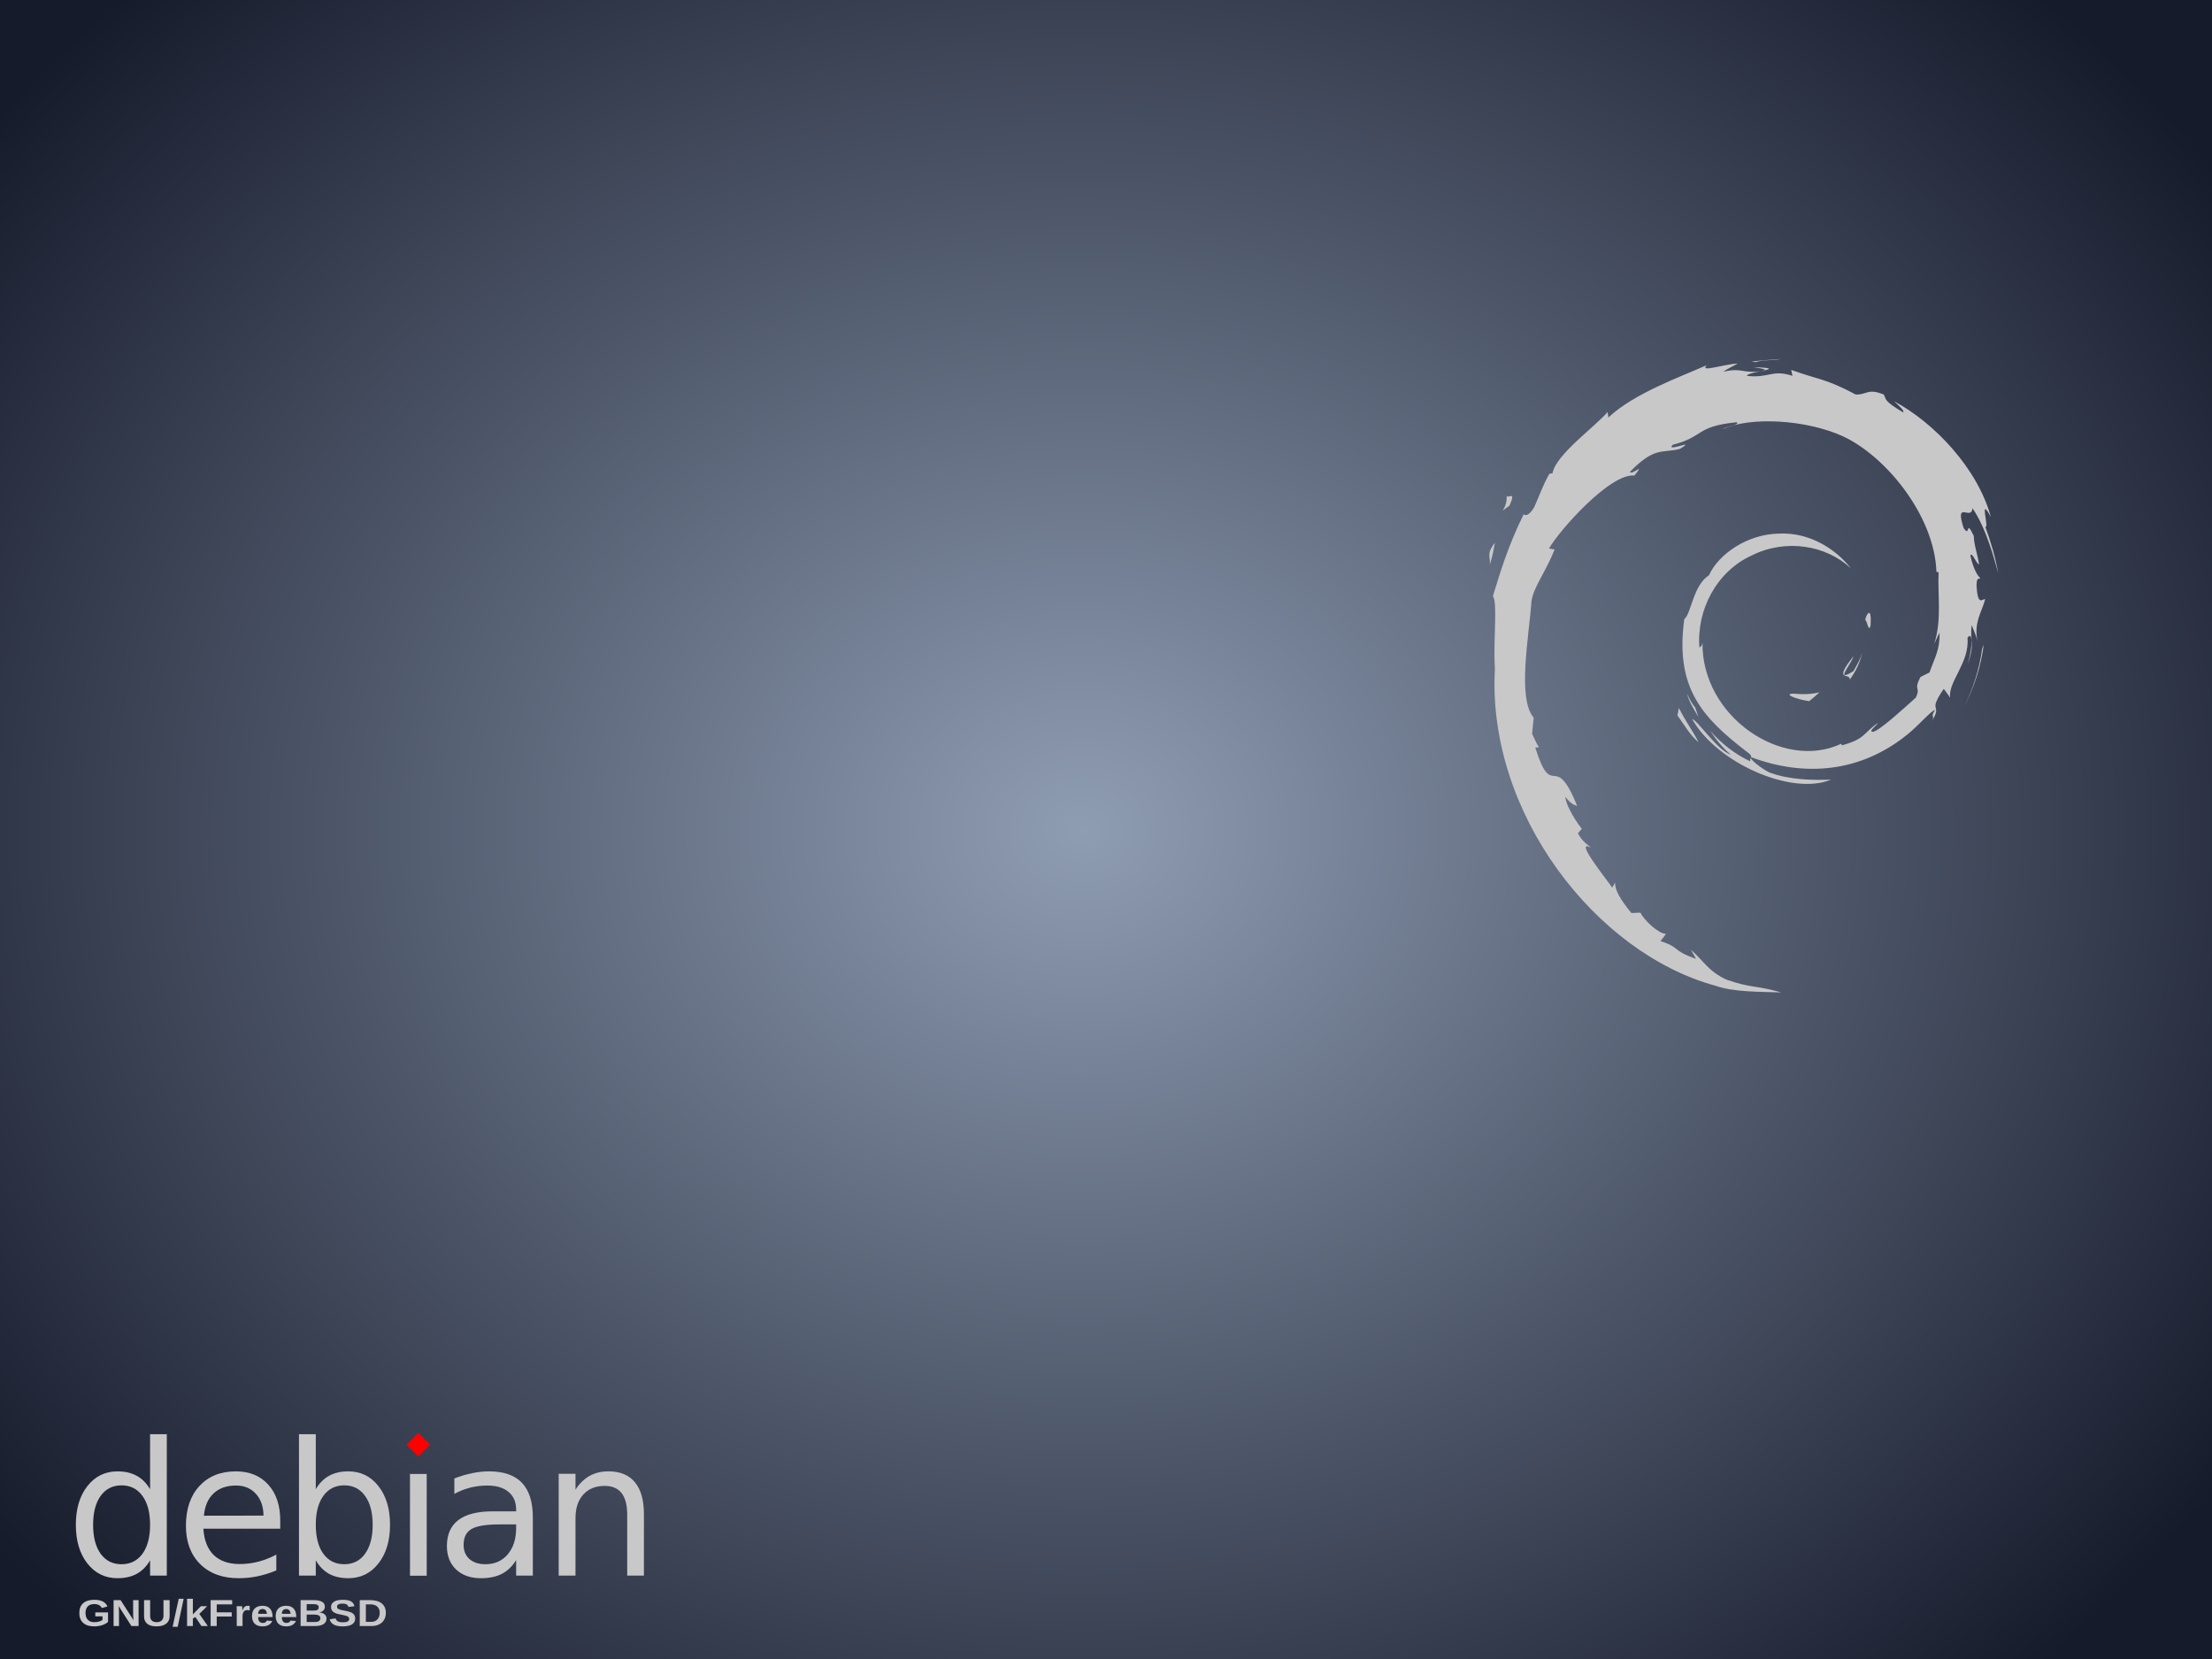
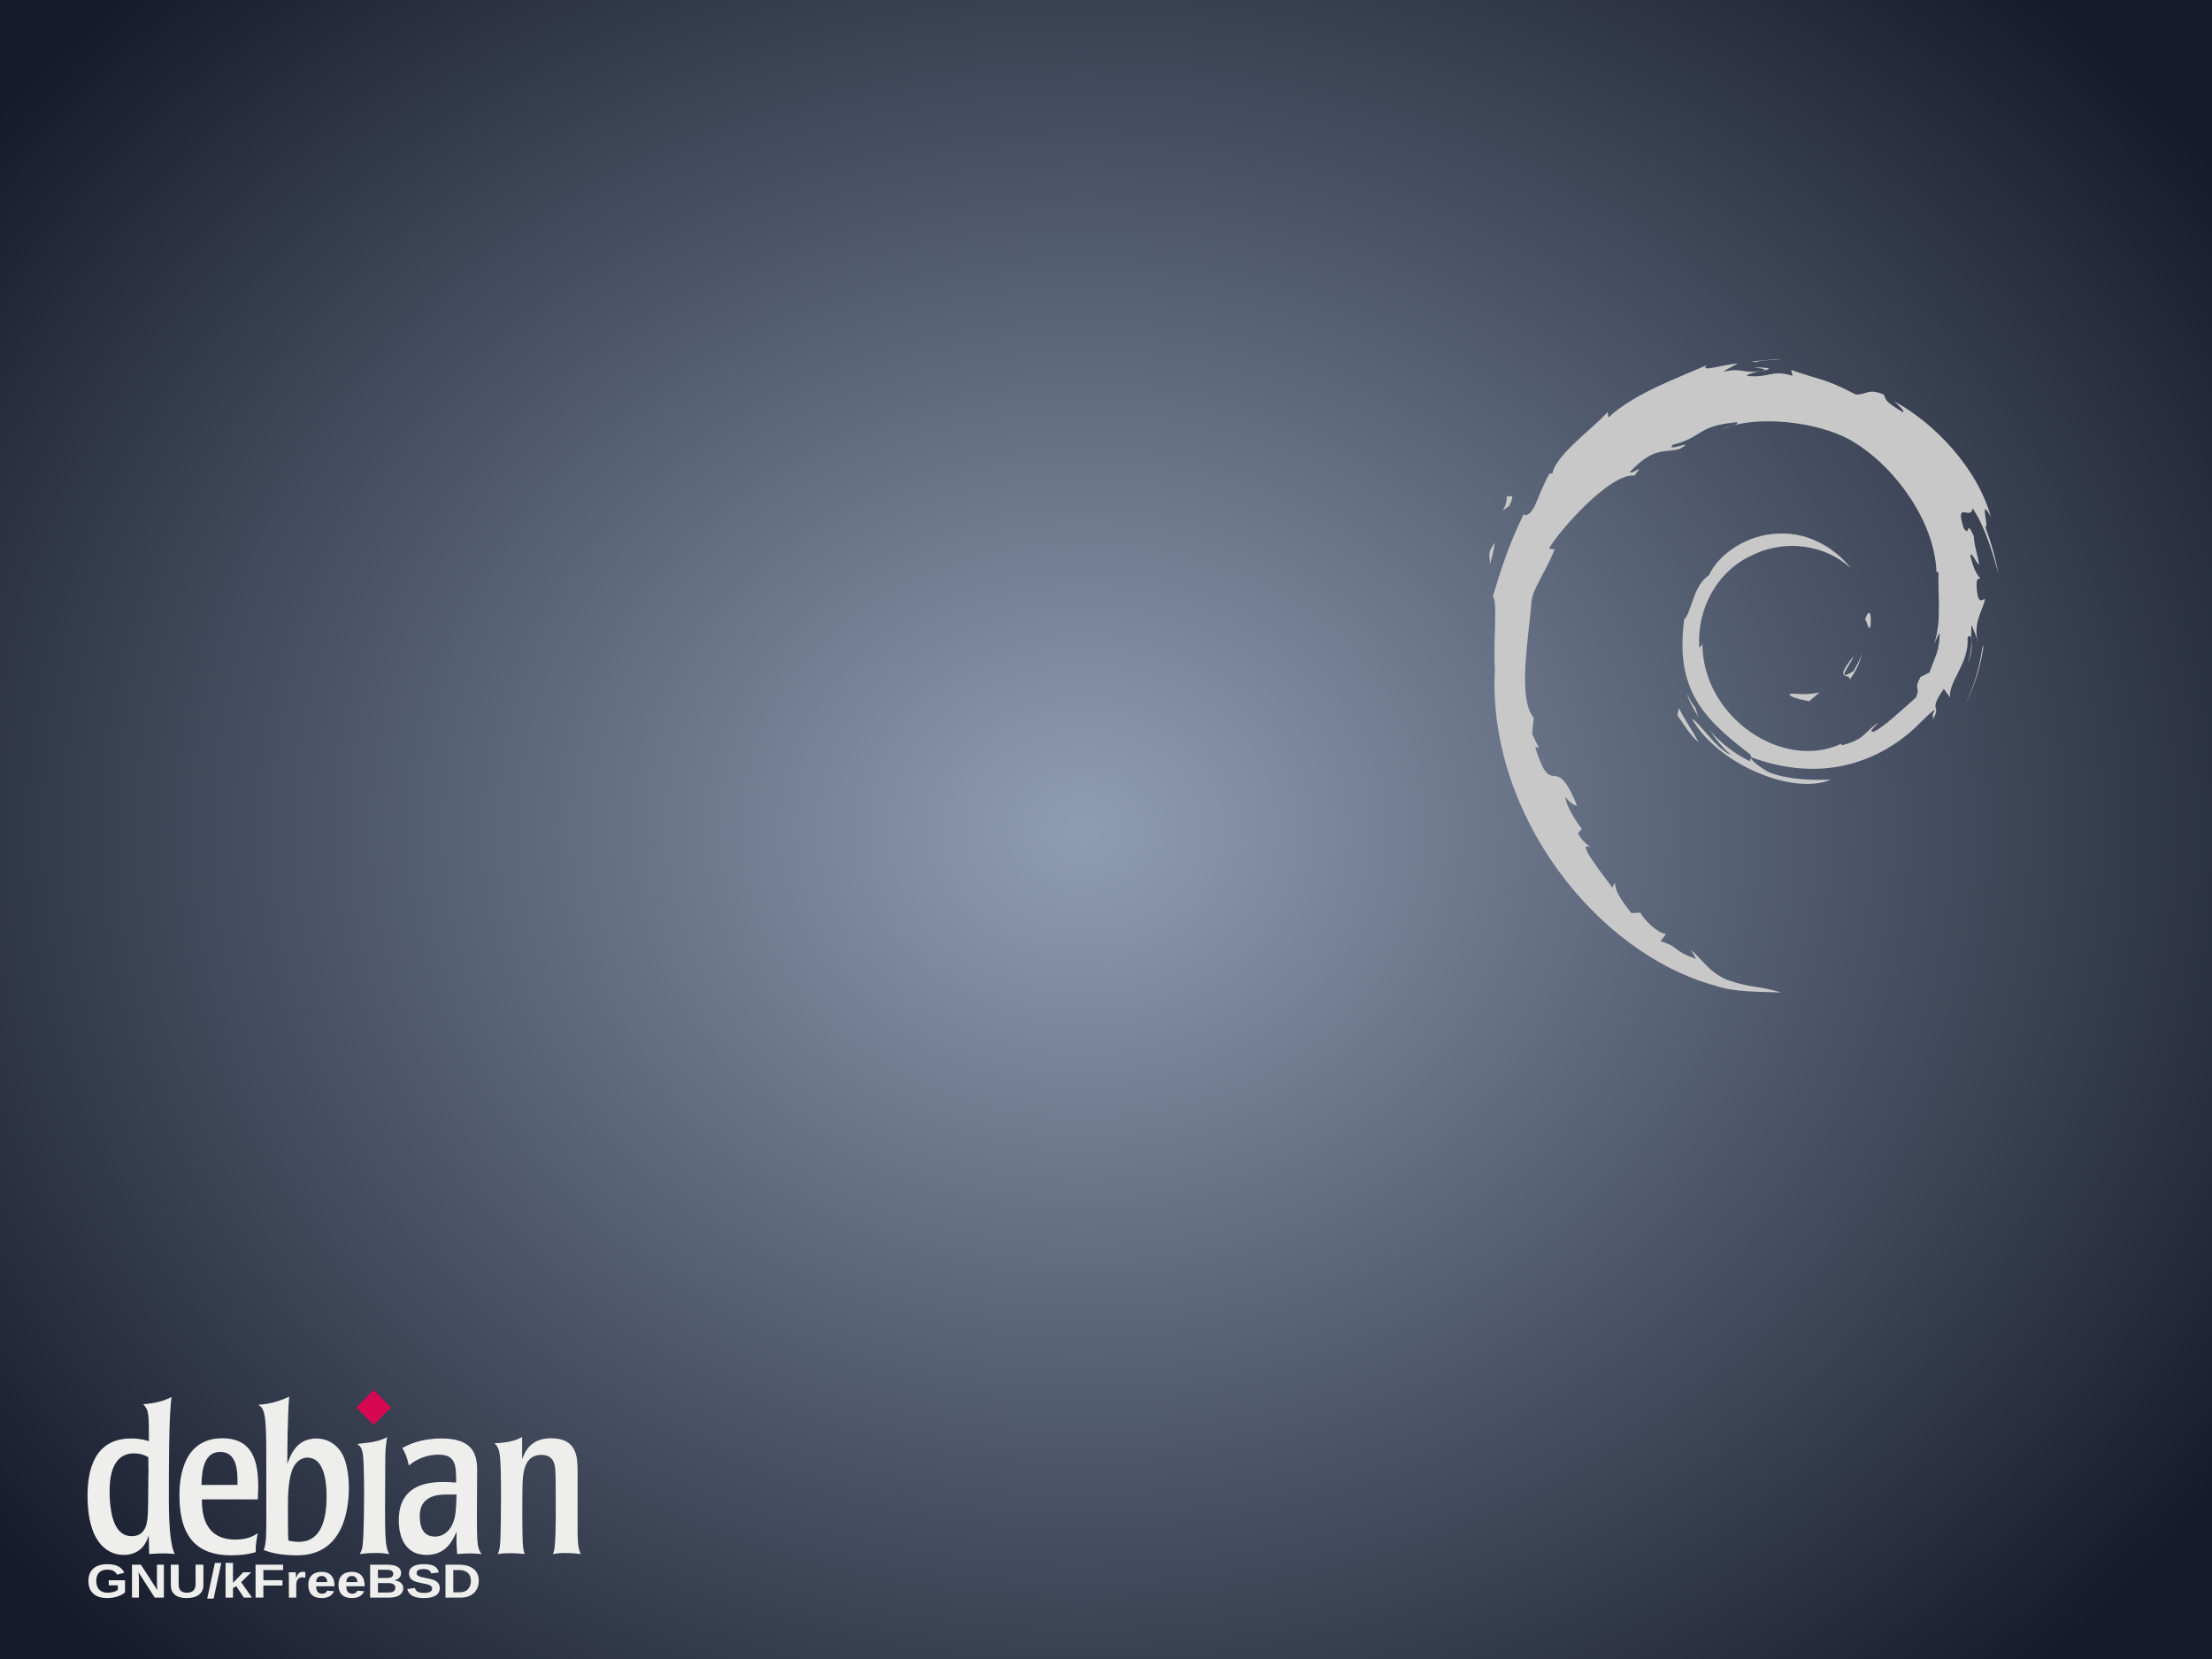
<svg xmlns="http://www.w3.org/2000/svg" xmlns:xlink="http://www.w3.org/1999/xlink" version="1.2" width="640" height="480" id="svg3044">
  <defs id="defs3048">
    <radialGradient cx="943.934" cy="580.806" r="960" fx="943.934" fy="580.806" id="radialGradient3765" xlink:href="#linearGradient3755" gradientUnits="userSpaceOnUse" gradientTransform="matrix(1.244891,0,0,0.8766271,-235.0949,-56.78839)" />
    <linearGradient id="linearGradient3755">
      <stop id="stop3757" style="stop-color:#8f9db3;stop-opacity:1" offset="0" />
      <stop id="stop3759" style="stop-color:#161b2b;stop-opacity:1" offset="1" />
    </linearGradient>
    <radialGradient cx="943.934" cy="580.806" r="960" fx="943.934" fy="580.806" id="radialGradient3088-8" xlink:href="#linearGradient3755-8" gradientUnits="userSpaceOnUse" gradientTransform="matrix(0.4149636,0,0,0.3506509,-78.36497,36.33974)" />
    <linearGradient id="linearGradient3755-8">
      <stop id="stop3757-2" style="stop-color:#8f9db3;stop-opacity:1" offset="0" />
      <stop id="stop3759-7" style="stop-color:#161b2b;stop-opacity:1" offset="1" />
    </linearGradient>
    <radialGradient cx="943.934" cy="580.806" r="960" fx="943.934" fy="580.806" id="radialGradient6097" xlink:href="#linearGradient3755-8" gradientUnits="userSpaceOnUse" gradientTransform="matrix(0.4149636,0,0,0.3506509,-78.36497,36.33974)" />
  </defs>
  <g id="layer1" />
  <g id="layer2">
    <flowRoot id="flowRoot5221" xml:space="preserve" style="font-size:40px;font-style:normal;font-variant:normal;font-weight:normal;font-stretch:normal;line-height:125%;letter-spacing:0px;word-spacing:0px;fill:#000000;fill-opacity:1;stroke:none">
      <flowRegion id="flowRegion5223">
        <rect width="168.814" height="96.61" x="231.864" y="-151.525" id="rect5225" />
      </flowRegion>
      <flowPara id="flowPara5227" />
    </flowRoot>
    <g id="g5305">
      <rect width="640" height="480" x="0" y="0" id="rect2985" style="fill:url(#radialGradient6097);fill-opacity:1;stroke:none" />
    </g>
-     <g transform="matrix(1.345995,0,0,1.345995,-795.7378,-965.8057)" id="text3004" style="font-size:12px;font-style:normal;font-variant:normal;font-weight:normal;font-stretch:normal;line-height:125%;letter-spacing:0px;word-spacing:0px;fill:#c8c8c9;fill-opacity:1;stroke:none;font-family:Ubuntu;-inkscape-font-specification:Ubuntu">
-       <path d="m 623.45,1037.666 0,-11.836 3.594,0 0,30.391 -3.594,0 0,-3.281 c -0.755,1.302 -1.712,2.272 -2.871,2.91 -1.146,0.625 -2.526,0.938 -4.141,0.938 -2.643,0 -4.798,-1.055 -6.465,-3.164 -1.654,-2.109 -2.48,-4.883 -2.48,-8.32 -10e-6,-3.438 0.827,-6.211 2.48,-8.32 1.667,-2.109 3.822,-3.164 6.465,-3.164 1.615,0 2.995,0.319 4.141,0.957 1.159,0.625 2.116,1.589 2.871,2.891 m -12.246,7.637 c 0,2.643 0.54,4.72 1.621,6.231 1.094,1.497 2.591,2.246 4.492,2.246 1.901,0 3.398,-0.749 4.492,-2.246 1.094,-1.51 1.641,-3.587 1.641,-6.231 -2e-5,-2.643 -0.547,-4.713 -1.641,-6.211 -1.094,-1.51 -2.591,-2.266 -4.492,-2.266 -1.901,0 -3.398,0.755 -4.492,2.266 -1.081,1.497 -1.621,3.568 -1.621,6.211" id="path4592" style="font-size:40px;letter-spacing:-1.73px;fill:#c8c8c9;font-family:Linux Libertine;-inkscape-font-specification:Linux Libertine" />
-       <path d="m 651.427,1044.385 0,1.758 -16.523,0 c 0.156,2.474 0.898,4.362 2.227,5.664 1.341,1.289 3.203,1.934 5.586,1.934 1.38,0 2.715,-0.169 4.004,-0.508 1.302,-0.339 2.591,-0.846 3.867,-1.523 l 0,3.398 c -1.289,0.547 -2.611,0.964 -3.965,1.25 -1.354,0.286 -2.728,0.43 -4.121,0.43 -3.49,0 -6.257,-1.016 -8.301,-3.047 -2.031,-2.031 -3.047,-4.779 -3.047,-8.242 0,-3.581 0.964,-6.419 2.891,-8.516 1.94,-2.109 4.551,-3.164 7.832,-3.164 2.943,0 5.267,0.951 6.973,2.852 1.719,1.888 2.578,4.46 2.578,7.715 m -3.594,-1.055 c -0.026,-1.966 -0.579,-3.535 -1.66,-4.707 -1.068,-1.172 -2.487,-1.758 -4.258,-1.758 -2.005,10e-5 -3.613,0.567 -4.824,1.699 -1.198,1.133 -1.888,2.728 -2.07,4.785 l 12.812,-0.02" id="path4594" style="font-size:40px;letter-spacing:-1.73px;fill:#c8c8c9;font-family:Linux Libertine;-inkscape-font-specification:Linux Libertine" />
-       <path d="m 671.298,1045.303 c -2e-5,-2.643 -0.547,-4.713 -1.641,-6.211 -1.081,-1.51 -2.572,-2.266 -4.473,-2.266 -1.901,0 -3.398,0.755 -4.492,2.266 -1.081,1.497 -1.621,3.568 -1.621,6.211 -1e-5,2.643 0.54,4.72 1.621,6.231 1.094,1.497 2.591,2.246 4.492,2.246 1.901,0 3.392,-0.749 4.473,-2.246 1.094,-1.51 1.641,-3.587 1.641,-6.231 m -12.227,-7.637 c 0.755,-1.302 1.706,-2.266 2.852,-2.891 1.159,-0.638 2.539,-0.957 4.141,-0.957 2.656,0 4.811,1.055 6.465,3.164 1.667,2.109 2.5,4.883 2.5,8.32 -2e-5,3.438 -0.833,6.211 -2.5,8.32 -1.654,2.109 -3.809,3.164 -6.465,3.164 -1.602,0 -2.982,-0.312 -4.141,-0.938 -1.146,-0.638 -2.096,-1.608 -2.852,-2.91 l 0,3.281 -3.613,0 0,-30.391 3.613,0 0,11.836" id="path4596" style="font-size:40px;letter-spacing:-1.73px;fill:#c8c8c9;font-family:Linux Libertine;-inkscape-font-specification:Linux Libertine" />
-       <path d="m 679.319,1034.378 3.594,0 0,21.875 -3.594,0 0,-21.875" id="path4598" style="font-size:40px;letter-spacing:-1.73px;fill:#c8c8c9;font-family:Linux Libertine;-inkscape-font-specification:Linux Libertine" />
-       <path d="m 698.561,1045.225 c -2.904,0 -4.915,0.332 -6.035,0.996 -1.12,0.664 -1.68,1.797 -1.68,3.398 -10e-6,1.276 0.417,2.292 1.25,3.047 0.846,0.742 1.992,1.113 3.438,1.113 1.992,0 3.587,-0.703 4.785,-2.109 1.211,-1.419 1.816,-3.301 1.816,-5.644 l 0,-0.801 -3.574,0 m 7.168,-1.484 0,12.48 -3.594,0 0,-3.32 c -0.82,1.328 -1.842,2.311 -3.066,2.949 -1.224,0.625 -2.721,0.938 -4.492,0.938 -2.24,0 -4.023,-0.625 -5.352,-1.875 -1.315,-1.263 -1.973,-2.949 -1.973,-5.059 -10e-6,-2.461 0.82,-4.316 2.461,-5.566 1.654,-1.25 4.115,-1.875 7.383,-1.875 l 5.039,0 0,-0.352 c -2e-5,-1.654 -0.547,-2.93 -1.641,-3.828 -1.081,-0.911 -2.604,-1.367 -4.57,-1.367 -1.25,10e-5 -2.467,0.15 -3.652,0.449 -1.185,0.299 -2.324,0.749 -3.418,1.348 l 0,-3.32 c 1.315,-0.508 2.591,-0.885 3.828,-1.133 1.237,-0.26 2.441,-0.391 3.613,-0.391 3.164,0 5.527,0.82 7.09,2.461 1.562,1.641 2.344,4.128 2.344,7.461" id="path4600" style="font-size:40px;letter-spacing:-1.73px;fill:#c8c8c9;font-family:Linux Libertine;-inkscape-font-specification:Linux Libertine" />
-       <path d="m 729.604,1043.018 0,13.203 -3.594,0 0,-13.086 c -1e-5,-2.07 -0.404,-3.62 -1.211,-4.649 -0.807,-1.029 -2.018,-1.543 -3.633,-1.543 -1.94,0 -3.47,0.619 -4.59,1.855 -1.12,1.237 -1.68,2.923 -1.68,5.059 l 0,12.363 -3.613,0 0,-21.875 3.613,0 0,3.398 c 0.859,-1.315 1.868,-2.298 3.027,-2.949 1.172,-0.651 2.52,-0.977 4.043,-0.977 2.513,0 4.414,0.781 5.703,2.344 1.289,1.55 1.934,3.835 1.934,6.856" id="path4602" style="font-size:40px;letter-spacing:-1.73px;fill:#c8c8c9;font-family:Linux Libertine;-inkscape-font-specification:Linux Libertine" />
-       <path d="m 678.575,1028.08 2.541,-2.541 2.541,2.541 -2.541,2.541 -2.541,-2.541" id="path4598-2" style="font-size:40px;font-style:normal;font-variant:normal;font-weight:normal;font-stretch:normal;line-height:125%;letter-spacing:-1.73px;word-spacing:0px;fill:#ff0000;fill-opacity:1;stroke:none;font-family:Linux Libertine;-inkscape-font-specification:Linux Libertine" />
-     </g>
    <g transform="matrix(1.718729,0,0,1.718729,431.0503,100.7455)" id="g3946" style="fill:#c8c8c9;fill-opacity:1;overflow:visible">
      <g id="Layer_1" style="fill:#c8c8c9;fill-opacity:1">
        <g transform="matrix(0.9832346,0,0,0.9832346,-0.0013766,1.818197)" id="g3916" style="fill:#c8c8c9;fill-opacity:1">
          <path d="m 51.986,57.297 c -1.797,0.025 0.34,0.926 2.686,1.287 0.648,-0.506 1.236,-1.018 1.76,-1.516 -1.461,0.358 -2.948,0.366 -4.446,0.229" id="path3918" style="fill:#c8c8c9;fill-opacity:1" />
          <path d="m 61.631,54.893 c 1.07,-1.477 1.85,-3.094 2.125,-4.766 -0.24,1.192 -0.887,2.221 -1.496,3.307 -3.359,2.115 -0.316,-1.256 -0.002,-2.537 -3.612,4.546 -0.496,2.726 -0.627,3.996" id="path3920" style="fill:#c8c8c9;fill-opacity:1" />
          <path d="m 65.191,45.629 c 0.217,-3.236 -0.637,-2.213 -0.924,-0.978 0.335,0.174 0.6,2.281 0.924,0.978" id="path3922" style="fill:#c8c8c9;fill-opacity:1" />
          <path d="m 45.172,1.399 c 0.959,0.172 2.072,0.304 1.916,0.533 1.049,-0.23 1.287,-0.442 -1.916,-0.533" id="path3924" style="fill:#c8c8c9;fill-opacity:1" />
          <path d="M 47.088,1.932 46.41,2.072 47.041,2.016 47.088,1.932" id="path3926" style="fill:#c8c8c9;fill-opacity:1" />
          <g id="g6062">
            <path d="m 76.992,46.856 c 0.107,2.906 -0.85,4.316 -1.713,6.812 l -1.553,0.776 c -1.271,2.468 0.123,1.567 -0.787,3.53 -1.984,1.764 -6.021,5.52 -7.313,5.863 -0.943,-0.021 0.639,-1.113 0.846,-1.541 -2.656,1.824 -2.131,2.738 -6.193,3.846 L 60.16,65.878 C 50.142,70.591 36.226,61.251 36.409,48.507 c -0.107,0.809 -0.304,0.607 -0.526,0.934 -0.517,-6.557 3.028,-13.143 9.007,-15.832 5.848,-2.895 12.704,-1.707 16.893,2.197 -2.301,-3.014 -6.881,-6.209 -12.309,-5.91 -5.317,0.084 -10.291,3.463 -11.951,7.131 -2.724,1.715 -3.04,6.611 -4.227,7.507 -1.597,11.737 3.004,16.808 10.787,22.773 1.225,0.826 0.345,0.951 0.511,1.58 -2.586,-1.211 -4.954,-3.039 -6.901,-5.277 1.033,1.512 2.148,2.982 3.589,4.137 -2.438,-0.826 -5.695,-5.908 -6.646,-6.115 4.203,7.525 17.052,13.197 23.78,10.383 -3.113,0.115 -7.068,0.064 -10.566,-1.229 -1.469,-0.756 -3.467,-2.322 -3.11,-2.615 9.182,3.43 18.667,2.598 26.612,-3.771 2.021,-1.574 4.229,-4.252 4.867,-4.289 -0.961,1.445 0.164,0.695 -0.574,1.971 2.014,-3.248 -0.875,-1.322 2.082,-5.609 l 1.092,1.504 c -0.406,-2.696 3.348,-5.97 2.967,-10.234 0.861,-1.304 0.961,1.403 0.047,4.403 1.268,-3.328 0.334,-3.863 0.66,-6.609 0.352,0.923 0.814,1.904 1.051,2.878 -0.826,-3.216 0.848,-5.416 1.262,-7.285 -0.408,-0.181 -1.275,1.422 -1.473,-2.377 0.029,-1.65 0.459,-0.865 0.625,-1.271 -0.324,-0.186 -1.174,-1.451 -1.691,-3.877 0.375,-0.57 1.002,1.478 1.512,1.562 -0.328,-1.929 -0.893,-3.4 -0.916,-4.88 -1.49,-3.114 -0.527,0.415 -1.736,-1.337 -1.586,-4.947 1.316,-1.148 1.512,-3.396 2.404,3.483 3.775,8.881 4.404,11.117 -0.48,-2.726 -1.256,-5.367 -2.203,-7.922 0.73,0.307 -1.176,-5.609 0.949,-1.691 C 83.519,18.706 76.074,10.902 69.225,7.24 70.063,8.007 71.121,8.97 70.741,9.121 67.335,7.093 67.934,6.935 67.446,6.078 64.671,4.949 64.489,6.169 62.651,6.08 57.421,3.306 56.413,3.601 51.6,1.863 l 0.219,1.023 c -3.465,-1.154 -4.037,0.438 -7.782,0.004 -0.228,-0.178 1.2,-0.644 2.375,-0.815 -3.35,0.442 -3.193,-0.66 -6.471,0.122 0.808,-0.567 1.662,-0.942 2.524,-1.424 -2.732,0.166 -6.522,1.59 -5.352,0.295 -4.456,1.988 -12.37,4.779 -16.811,8.943 l -0.14,-0.933 c -2.035,2.443 -8.874,7.296 -9.419,10.46 l -0.544,0.127 c -1.059,1.793 -1.744,3.825 -2.584,5.67 -1.385,2.36 -2.03,0.908 -1.833,1.278 -2.724,5.523 -4.077,10.164 -5.246,13.97 0.833,1.245 0.02,7.495 0.335,12.497 -1.368,24.704 17.338,48.69 37.785,54.228 2.997,1.072 7.454,1.031 11.245,1.141 -4.473,-1.279 -5.051,-0.678 -9.408,-2.197 -3.143,-1.48 -3.832,-3.17 -6.058,-5.102 l 0.881,1.557 c -4.366,-1.545 -2.539,-1.912 -6.091,-3.037 l 0.941,-1.229 C 28.751,98.334 26.418,96.056 25.78,94.795 l -1.548,0.061 c -1.86,-2.295 -2.851,-3.949 -2.779,-5.23 l -0.5,0.891 c -0.567,-0.973 -6.843,-8.607 -3.587,-6.83 -0.605,-0.553 -1.409,-0.9 -2.281,-2.484 l 0.663,-0.758 c -1.567,-2.016 -2.884,-4.6 -2.784,-5.461 0.836,1.129 1.416,1.34 1.99,1.533 -3.957,-9.818 -4.179,-0.541 -7.176,-9.994 L 8.412,66.472 C 7.926,65.74 7.631,64.945 7.24,64.165 l 0.276,-2.75 C 4.667,58.121 6.719,47.409 7.13,41.534 7.415,39.145 9.508,36.602 11.1,32.614 l -0.97,-0.167 c 1.854,-3.234 10.586,-12.988 14.63,-12.486 1.959,-2.461 -0.389,-0.009 -0.772,-0.629 4.303,-4.453 5.656,-3.146 8.56,-3.947 3.132,-1.859 -2.688,0.725 -1.203,-0.709 5.414,-1.383 3.837,-3.144 10.9,-3.846 0.745,0.424 -1.729,0.655 -2.35,1.205 4.511,-2.207 14.275,-1.705 20.617,1.225 7.359,3.439 15.627,13.605 15.953,23.17 l 0.371,0.1 c -0.188,3.802 0.582,8.199 -0.752,12.238 l 0.908,-1.912" id="path3928" style="fill:#c8c8c9;fill-opacity:1" />
          </g>
          <path d="m 32.372,59.764 -0.252,1.26 c 1.181,1.604 2.118,3.342 3.626,4.596 -1.085,-2.118 -1.891,-2.993 -3.374,-5.856" id="path3930" style="fill:#c8c8c9;fill-opacity:1" />
          <path d="m 35.164,59.654 c -0.625,-0.691 -0.995,-1.523 -1.409,-2.352 0.396,1.457 1.207,2.709 1.962,3.982 l -0.553,-1.63" id="path3932" style="fill:#c8c8c9;fill-opacity:1" />
          <path d="m 84.568,48.916 -0.264,0.662 c -0.484,3.438 -1.529,6.84 -3.131,9.994 1.77,-3.328 2.915,-6.968 3.395,-10.656" id="path3934" style="fill:#c8c8c9;fill-opacity:1" />
          <path d="M 45.527,0.537 C 46.742,0.092 48.514,0.293 49.803,0 48.123,0.141 46.451,0.225 44.8,0.438 l 0.727,0.099" id="path3936" style="fill:#c8c8c9;fill-opacity:1" />
          <path d="m 2.872,23.219 c 0.28,2.592 -1.95,3.598 0.494,1.889 1.31,-2.951 -0.512,-0.815 -0.494,-1.889" id="path3938" style="fill:#c8c8c9;fill-opacity:1" />
          <path d="M 0,35.215 C 0.563,33.487 0.665,32.449 0.88,31.449 -0.676,33.438 0.164,33.862 0,35.215" id="path3940" style="fill:#c8c8c9;fill-opacity:1" />
        </g>
      </g>
    </g>
-     <text x="21.088" y="500.786" transform="scale(1.064464,0.9394396)" id="text5281" xml:space="preserve" style="font-size:11.576px;font-style:normal;font-variant:normal;font-weight:normal;font-stretch:normal;line-height:125%;letter-spacing:0px;word-spacing:0px;fill:#c8c8c9;fill-opacity:1;stroke:none">
-       <tspan x="21.088" y="500.786" id="tspan5283" style="font-style:normal;font-variant:normal;font-weight:bold;font-stretch:normal;fill:#c8c8c9;fill-opacity:1;font-family:Liberation Sans;-inkscape-font-specification:Liberation Sans Bold">GNU/kFreeBSD</tspan>
-     </text>
+   </g>
+   <text x="23.42" y="492.04" transform="scale(1.064464,0.9394396)" id="text5281-2" xml:space="preserve" style="font-size:14.743px;font-style:normal;font-variant:normal;font-weight:normal;font-stretch:normal;line-height:125%;letter-spacing:0px;word-spacing:0px;fill:#eeeeec;fill-opacity:1;stroke:none">
+     <tspan x="23.42" y="492.04" id="tspan5283-2" style="font-style:normal;font-variant:normal;font-weight:bold;font-stretch:normal;fill:#eeeeec;fill-opacity:1;font-family:Liberation Sans;-inkscape-font-specification:Liberation Sans Bold">GNU/kFreeBSD</tspan>
+   </text>
+   <g id="g3199" transform="matrix(1.312047,0,0,1.312047,-655.2774,-58.39166)">
+     <path style="fill:#eeeeec" id="path33" d="m 532.174,368.851 c -0.045,0.047 -0.045,7.506 -0.138,9.453 -0.092,1.574 -0.232,4.957 -3.568,4.957 -3.429,0 -4.263,-3.939 -4.541,-5.652 -0.324,-1.9 -0.324,-3.477 -0.324,-4.17 0,-2.225 0.139,-8.436 5.375,-8.436 1.576,0 2.456,0.465 3.151,0.834 l 0.045,3.014 z m -13.437,5.469 c 0,13.066 6.951,13.066 7.97,13.066 2.873,0 4.727,-1.576 5.514,-4.309 l 0.093,4.123 c 0.881,-0.047 1.761,-0.139 3.197,-0.139 0.51,0 0.926,0 1.298,0.047 0.371,0 0.741,0.045 1.158,0.092 -0.741,-1.482 -1.297,-4.818 -1.297,-12.049 0,-7.043 0,-18.951 0.602,-22.566 -1.667,0.789 -3.105,1.299 -6.256,1.576 1.251,1.344 1.251,2.039 1.251,8.154 -0.879,-0.277 -1.992,-0.602 -3.892,-0.602 -8.294,10e-4 -9.638,7.23 -9.638,12.607" />
+     <path style="fill:#eeeeec" id="path35" d="m 543.867,371.954 c 0.047,-3.846 0.835,-7.275 4.124,-7.275 3.615,0 3.891,3.984 3.799,7.275 h -7.923 z m 12.51,0.465 c 0,-5.422 -1.065,-10.752 -7.923,-10.752 -9.452,0 -9.452,10.475 -9.452,12.697 0,9.406 4.216,13.113 11.306,13.113 3.149,0 4.68,-0.461 5.514,-0.695 -0.046,-1.668 0.185,-2.734 0.465,-4.17 -0.975,0.604 -2.226,1.391 -5.006,1.391 -7.229,0 -7.322,-6.582 -7.322,-8.852 h 12.328 l 0.09,-2.732" />
+     <path style="fill:#eeeeec" id="path37" d="m 571.452,374.411 c 0,4.309 -0.787,10.102 -6.162,10.102 -0.742,0 -1.668,-0.141 -2.27,-0.279 -0.093,-1.668 -0.093,-4.541 -0.093,-7.877 0,-3.986 0.416,-6.068 0.742,-7.09 0.972,-3.289 3.15,-3.334 3.566,-3.334 3.522,0 4.217,4.865 4.217,8.478 z m -13.298,5.051 c 0,3.43 0,5.375 -0.556,6.857 1.9,0.742 4.262,1.158 7.09,1.158 1.807,0 7.043,0 9.869,-5.791 1.344,-2.688 1.807,-6.303 1.807,-9.037 0,-1.668 -0.186,-5.328 -1.529,-7.646 -1.296,-2.176 -3.382,-3.289 -5.605,-3.289 -4.449,0 -5.746,3.707 -6.44,5.607 0,-2.363 0.045,-10.611 0.415,-14.828 -3.011,1.391 -4.866,1.621 -6.857,1.807 1.807,0.74 1.807,3.801 1.807,13.764 v 11.398" />
+     <path style="fill:#eeeeec" id="path39" d="m 585.272,387.2 c -0.928,-0.139 -1.578,-0.232 -2.922,-0.232 -1.48,0 -2.502,0.094 -3.566,0.232 0.463,-0.881 0.648,-1.299 0.787,-4.309 0.186,-4.125 0.232,-15.154 -0.092,-17.471 -0.232,-1.762 -0.648,-2.039 -1.297,-2.502 3.799,-0.371 4.865,-0.648 6.625,-1.482 -0.369,2.037 -0.418,3.059 -0.418,6.162 -0.091,15.989 -0.138,17.702 0.883,19.602" />
+     <path style="fill:#eeeeec" id="path41" d="m 600.11,374.085 c -0.092,2.92 -0.139,4.959 -0.928,6.58 -0.973,2.086 -2.594,2.688 -3.799,2.688 -2.783,0 -3.383,-2.316 -3.383,-4.586 0,-4.355 3.893,-4.682 5.652,-4.682 h 2.458 z m -12.744,5.701 c 0,2.92 0.881,5.838 3.477,7.09 1.158,0.51 2.316,0.51 2.688,0.51 4.264,0 5.699,-3.152 6.58,-5.098 -0.047,2.039 0,3.289 0.139,4.912 0.834,-0.047 1.668,-0.139 3.059,-0.139 0.787,0 1.529,0.092 2.316,0.139 -0.51,-0.787 -0.787,-1.252 -0.928,-3.059 -0.092,-1.76 -0.092,-3.521 -0.092,-5.977 l 0.047,-9.453 c 0,-3.523 -0.928,-6.998 -7.879,-6.998 -4.586,0 -7.273,1.391 -8.617,2.086 0.557,1.02 1.02,1.898 1.436,3.893 1.809,-1.576 4.172,-2.41 6.58,-2.41 3.848,0 3.848,2.549 3.848,6.162 -0.881,-0.045 -1.623,-0.137 -2.875,-0.137 -5.887,10e-4 -9.779,2.268 -9.779,8.479" />
+     <path style="fill:#eeeeec" id="path43" d="m 626.8,382.613 c 0.047,1.576 0.047,3.244 0.695,4.588 -1.021,-0.092 -1.623,-0.232 -3.521,-0.232 -1.113,0 -1.715,0.094 -2.596,0.232 0.184,-0.602 0.279,-0.834 0.371,-1.623 0.139,-1.064 0.232,-4.633 0.232,-5.885 v -5.004 c 0,-2.178 0,-5.33 -0.141,-6.441 -0.092,-0.787 -0.322,-2.918 -3.012,-2.918 -2.641,0 -3.521,1.945 -3.846,3.521 -0.369,1.621 -0.369,3.383 -0.369,10.24 0.045,5.932 0.045,6.486 0.508,8.109 -0.787,-0.092 -1.76,-0.184 -3.15,-0.184 -1.113,0 -1.854,0.045 -2.779,0.184 0.324,-0.742 0.51,-1.113 0.602,-3.707 0.094,-2.549 0.279,-15.061 -0.141,-18.025 -0.23,-1.809 -0.695,-2.225 -1.203,-2.688 3.754,-0.186 4.957,-0.789 6.117,-1.389 v 4.91 c 0.555,-1.438 1.713,-4.635 6.348,-4.635 5.793,0 5.838,4.217 5.885,6.996 v 13.951" />
+     <path id="path45" d="m 585.663,354.878 -3.838,3.836 -3.836,-3.836 3.836,-3.836 3.838,3.836" style="fill:#d70751" />
  </g>
</svg>
